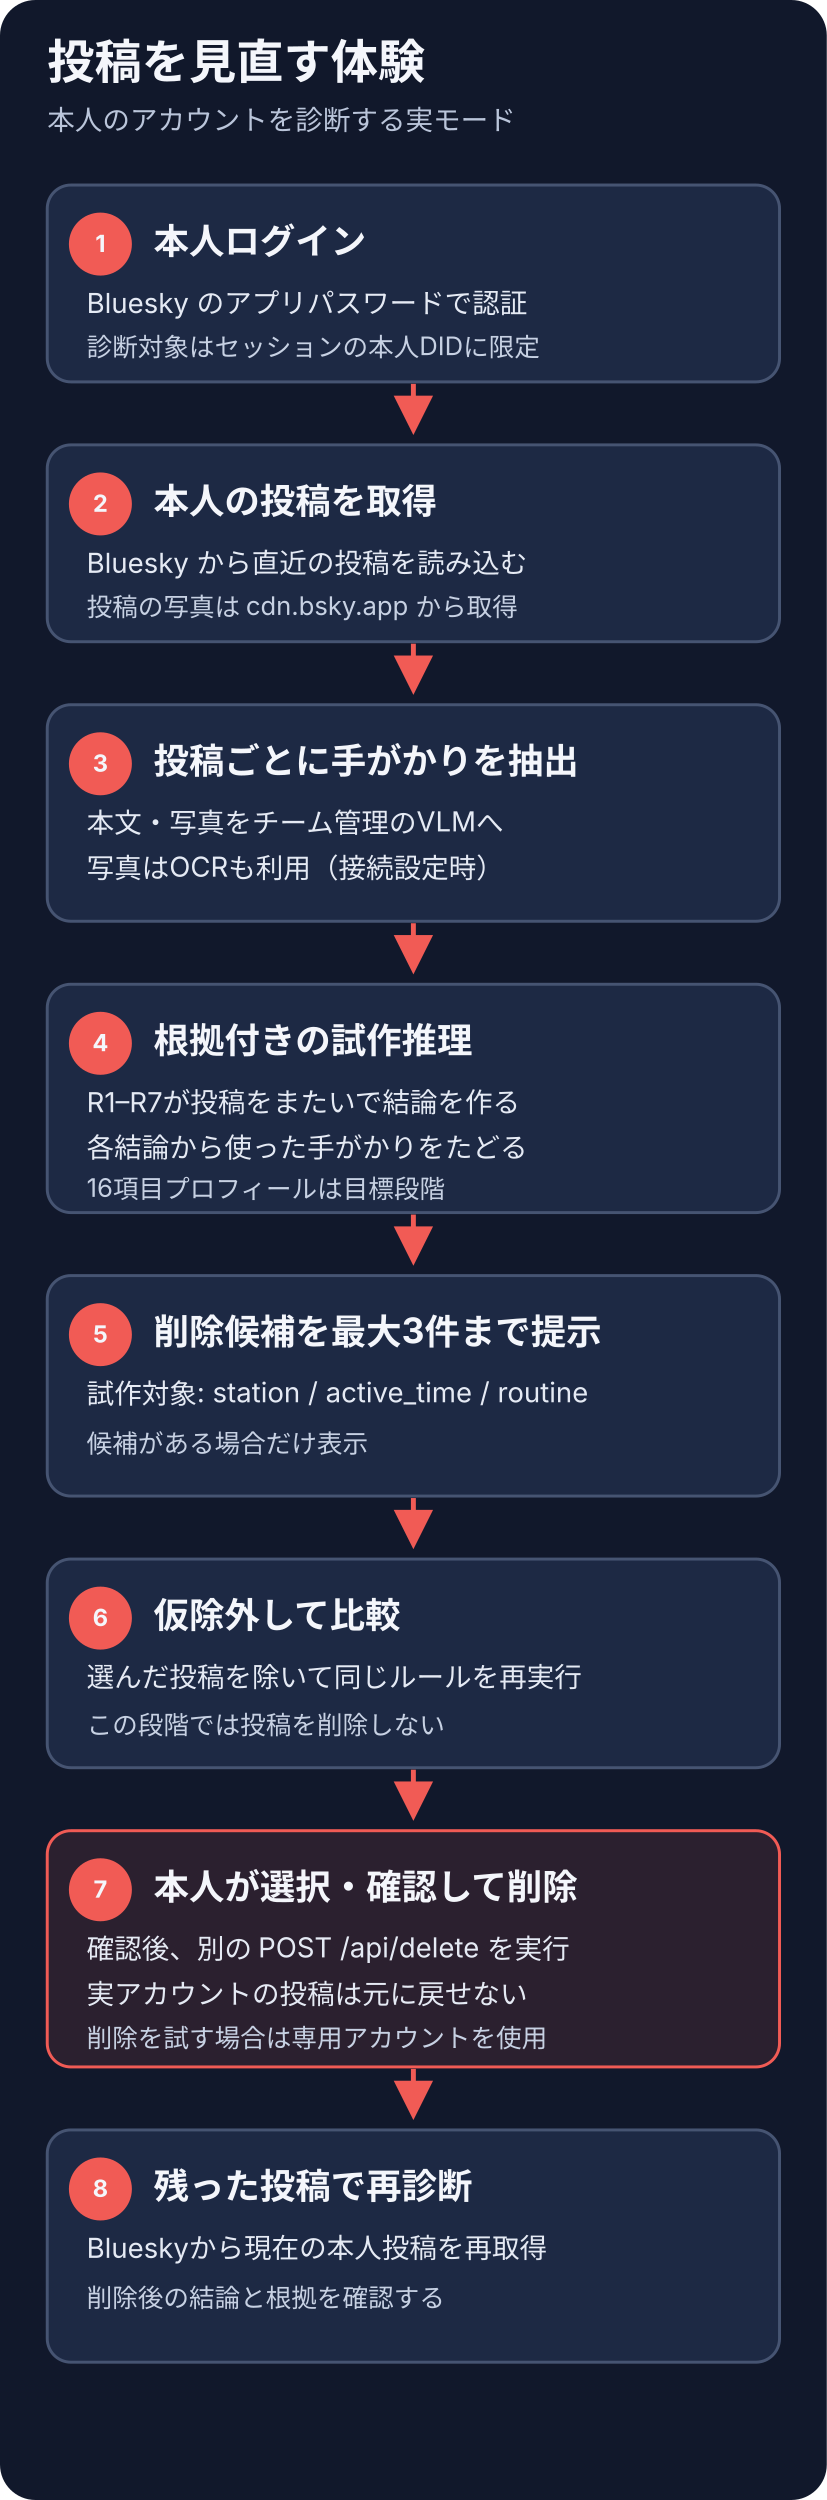
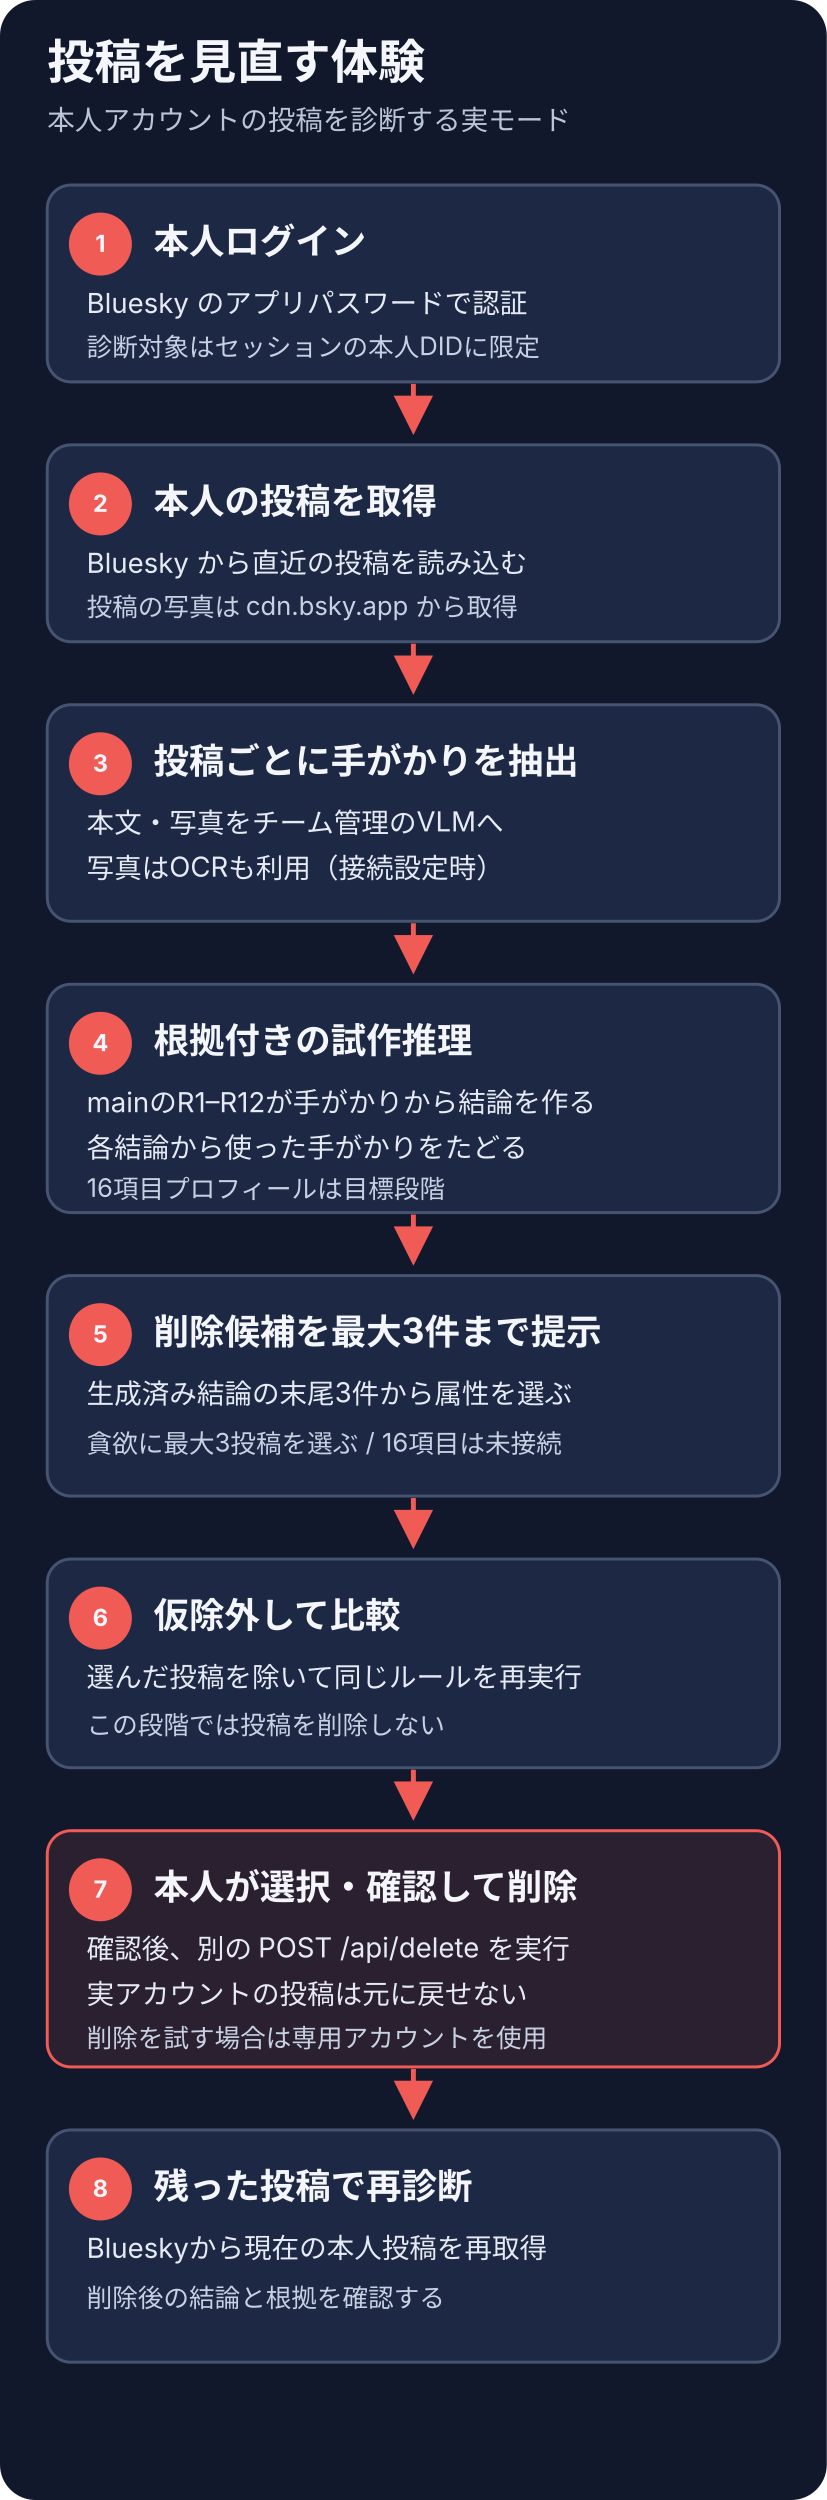
<svg xmlns="http://www.w3.org/2000/svg" width="420" height="1270" viewBox="0 0 420 1270" role="img" aria-labelledby="title desc">
  <defs>
    <marker id="arrow" markerWidth="8" markerHeight="8" refX="6" refY="4" orient="auto">
      <path d="M0,0 L8,4 L0,8 Z" fill="#f15b55" />
    </marker>
    <style>
      text { font-family: system-ui, -apple-system, "Segoe UI", sans-serif; }
      .title { fill:#f4f6fb; font-size:24px; font-weight:750; }
      .sub { fill:#bac5da; font-size:14px; }
      .head { fill:#f4f6fb; font-size:18px; font-weight:700; }
      .body { fill:#e5eaf4; font-size:14px; }
      .small { fill:#c7d1e3; font-size:13px; }
      .chip { fill:#f4f6fb; font-size:12px; font-weight:700; }
      .card { fill:#1d2944; stroke:#465472; stroke-width:1.5; }
      .danger { fill:#2b202f; stroke:#f15b55; stroke-width:1.5; }
      .line { fill:none; stroke:#f15b55; stroke-width:2.5; marker-end:url(#arrow); }
    </style>
  </defs>
  <rect width="420" height="1270" rx="18" fill="#11182b" />
  <text class="title" x="24" y="40">投稿を見直す体験</text>
-   <text class="sub" x="24" y="66">本人のアカウントを診断する実モード</text>
+   <text class="sub" x="24" y="66">本人アカウントの投稿を診断する実モード</text>
  <rect class="card" x="24" y="94" width="372" height="100" rx="12" />
  <circle cx="51" cy="124" r="16" fill="#f15b55" />
  <text class="chip" x="51" y="128" text-anchor="middle">1</text>
  <text class="head" x="78" y="129">本人ログイン</text>
  <text class="body" x="44" y="159">Bluesky のアプリパスワードで認証</text>
  <text class="small" x="44" y="181">診断対象はセッションの本人DIDに限定</text>
  <path class="line" d="M210 195 V216" />
  <rect class="card" x="24" y="226" width="372" height="100" rx="12" />
  <circle cx="51" cy="256" r="16" fill="#f15b55" />
  <text class="chip" x="51" y="260" text-anchor="middle">2</text>
  <text class="head" x="78" y="261">本人の投稿を取得</text>
  <text class="body" x="44" y="291">Bluesky から直近の投稿を読み込む</text>
  <text class="small" x="44" y="313">投稿の写真は cdn.bsky.app から取得</text>
  <path class="line" d="M210 327 V348" />
  <rect class="card" x="24" y="358" width="372" height="110" rx="12" />
  <circle cx="51" cy="388" r="16" fill="#f15b55" />
  <text class="chip" x="51" y="392" text-anchor="middle">3</text>
  <text class="head" x="78" y="393">投稿ごとに手がかりを抽出</text>
  <text class="body" x="44" y="423">本文・写真をチーム管理のVLMへ</text>
  <text class="body" x="44" y="446">写真はOCRも利用（接続設定時）</text>
  <path class="line" d="M210 469 V490" />
  <rect class="card" x="24" y="500" width="372" height="116" rx="12" />
  <circle cx="51" cy="530" r="16" fill="#f15b55" />
  <text class="chip" x="51" y="534" text-anchor="middle">4</text>
  <text class="head" x="78" y="535">根拠付きの試作推理</text>
-   <text class="body" x="44" y="565">R1–R7が投稿をまたいで結論を作る</text>
+   <text class="body" x="44" y="565">mainのR1–R12が手がかりから結論を作る</text>
  <text class="body" x="44" y="588">各結論から使った手がかりをたどる</text>
  <text class="small" x="44" y="608">16項目プロフィールは目標段階</text>
  <path class="line" d="M210 617 V638" />
  <rect class="card" x="24" y="648" width="372" height="112" rx="12" />
  <circle cx="51" cy="678" r="16" fill="#f15b55" />
  <text class="chip" x="51" y="682" text-anchor="middle">5</text>
  <text class="head" x="78" y="683">削除候補を最大3件まで提示</text>
-   <text class="body" x="44" y="713">試作対象: station / active_time / routine</text>
-   <text class="small" x="44" y="738">候補がある場合だけ表示</text>
+   <text class="body" x="44" y="713">生成済み結論の末尾3件から属性を選ぶ</text>
+   <text class="small" x="44" y="738">貪欲に最大3投稿を選ぶ / 16項目は未接続</text>
  <path class="line" d="M210 761 V782" />
  <rect class="card" x="24" y="792" width="372" height="106" rx="12" />
  <circle cx="51" cy="822" r="16" fill="#f15b55" />
  <text class="chip" x="51" y="826" text-anchor="middle">6</text>
  <text class="head" x="78" y="827">仮除外して比較</text>
  <text class="body" x="44" y="857">選んだ投稿を除いて同じルールを再実行</text>
  <text class="small" x="44" y="881">この段階では投稿を削除しない</text>
  <path class="line" d="M210 899 V920" />
  <rect class="danger" x="24" y="930" width="372" height="120" rx="12" />
  <circle cx="51" cy="960" r="16" fill="#f15b55" />
  <text class="chip" x="51" y="964" text-anchor="middle">7</text>
  <text class="head" x="78" y="965">本人が選択・確認して削除</text>
  <text class="body" x="44" y="995">確認後、別の POST /api/delete を実行</text>
  <text class="body" x="44" y="1018">実アカウントの投稿は元に戻せない</text>
  <text class="small" x="44" y="1040">削除を試す場合は専用アカウントを使用</text>
  <path class="line" d="M210 1051 V1072" />
  <rect class="card" x="24" y="1082" width="372" height="118" rx="12" />
  <circle cx="51" cy="1112" r="16" fill="#f15b55" />
  <text class="chip" x="51" y="1116" text-anchor="middle">8</text>
  <text class="head" x="78" y="1117">残った投稿で再診断</text>
  <text class="body" x="44" y="1147">Blueskyから現在の本人投稿を再取得</text>
  <text class="small" x="44" y="1172">削除後の結論と根拠を確認する</text>
</svg>
